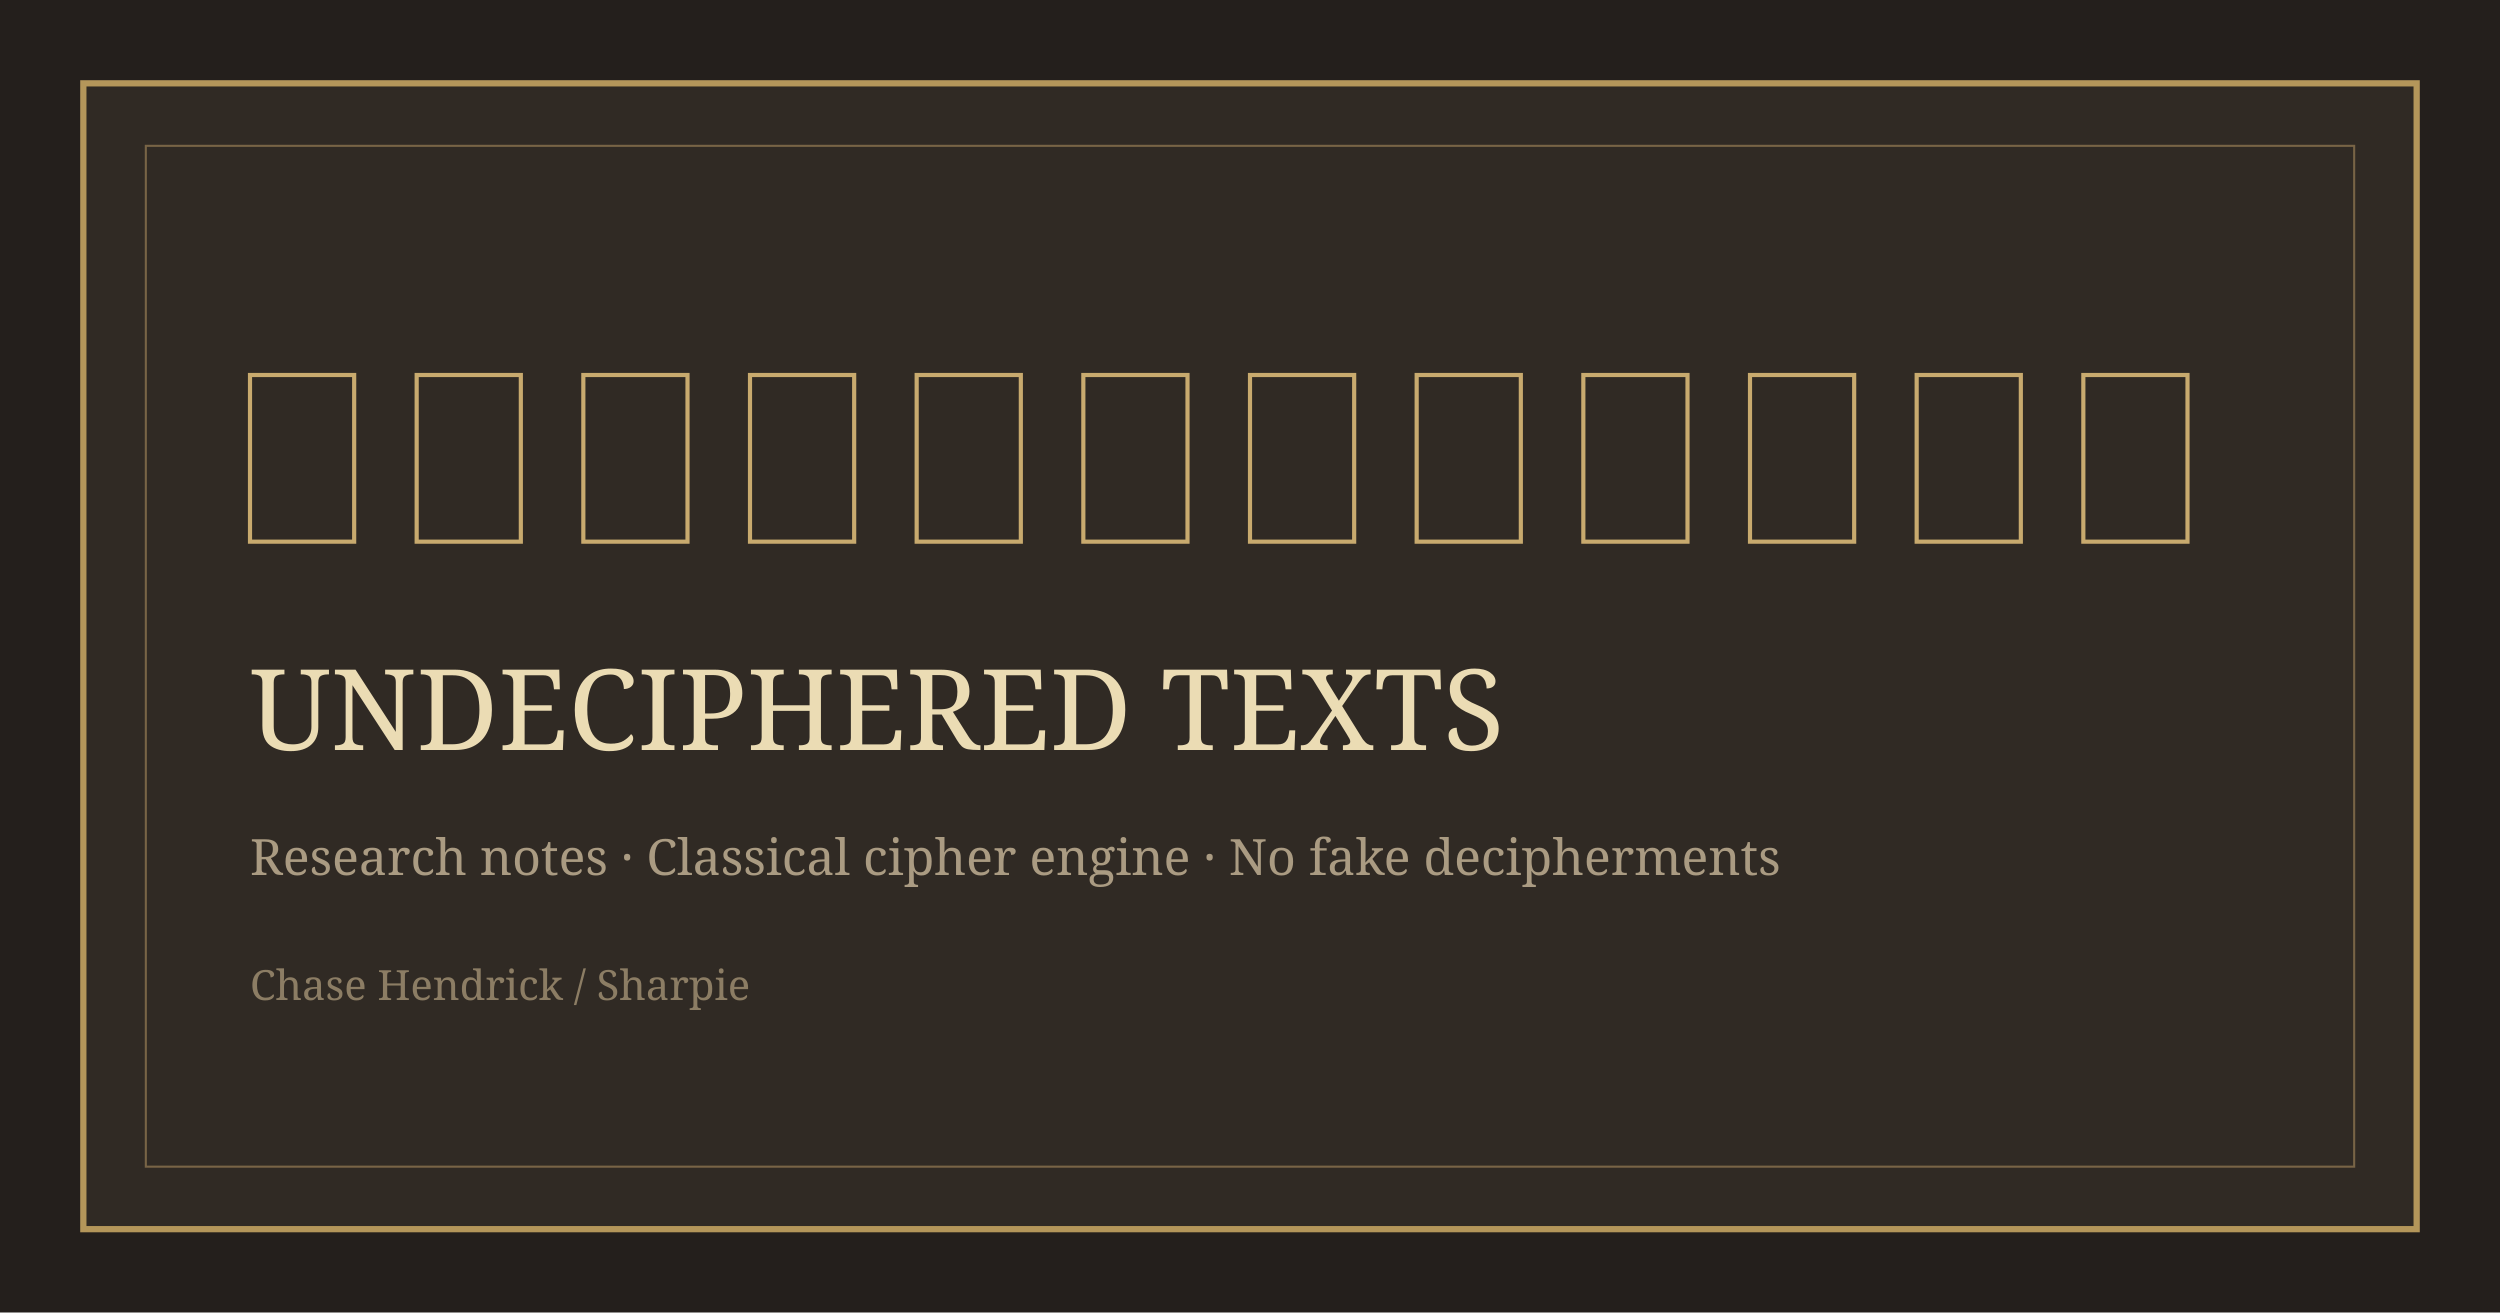
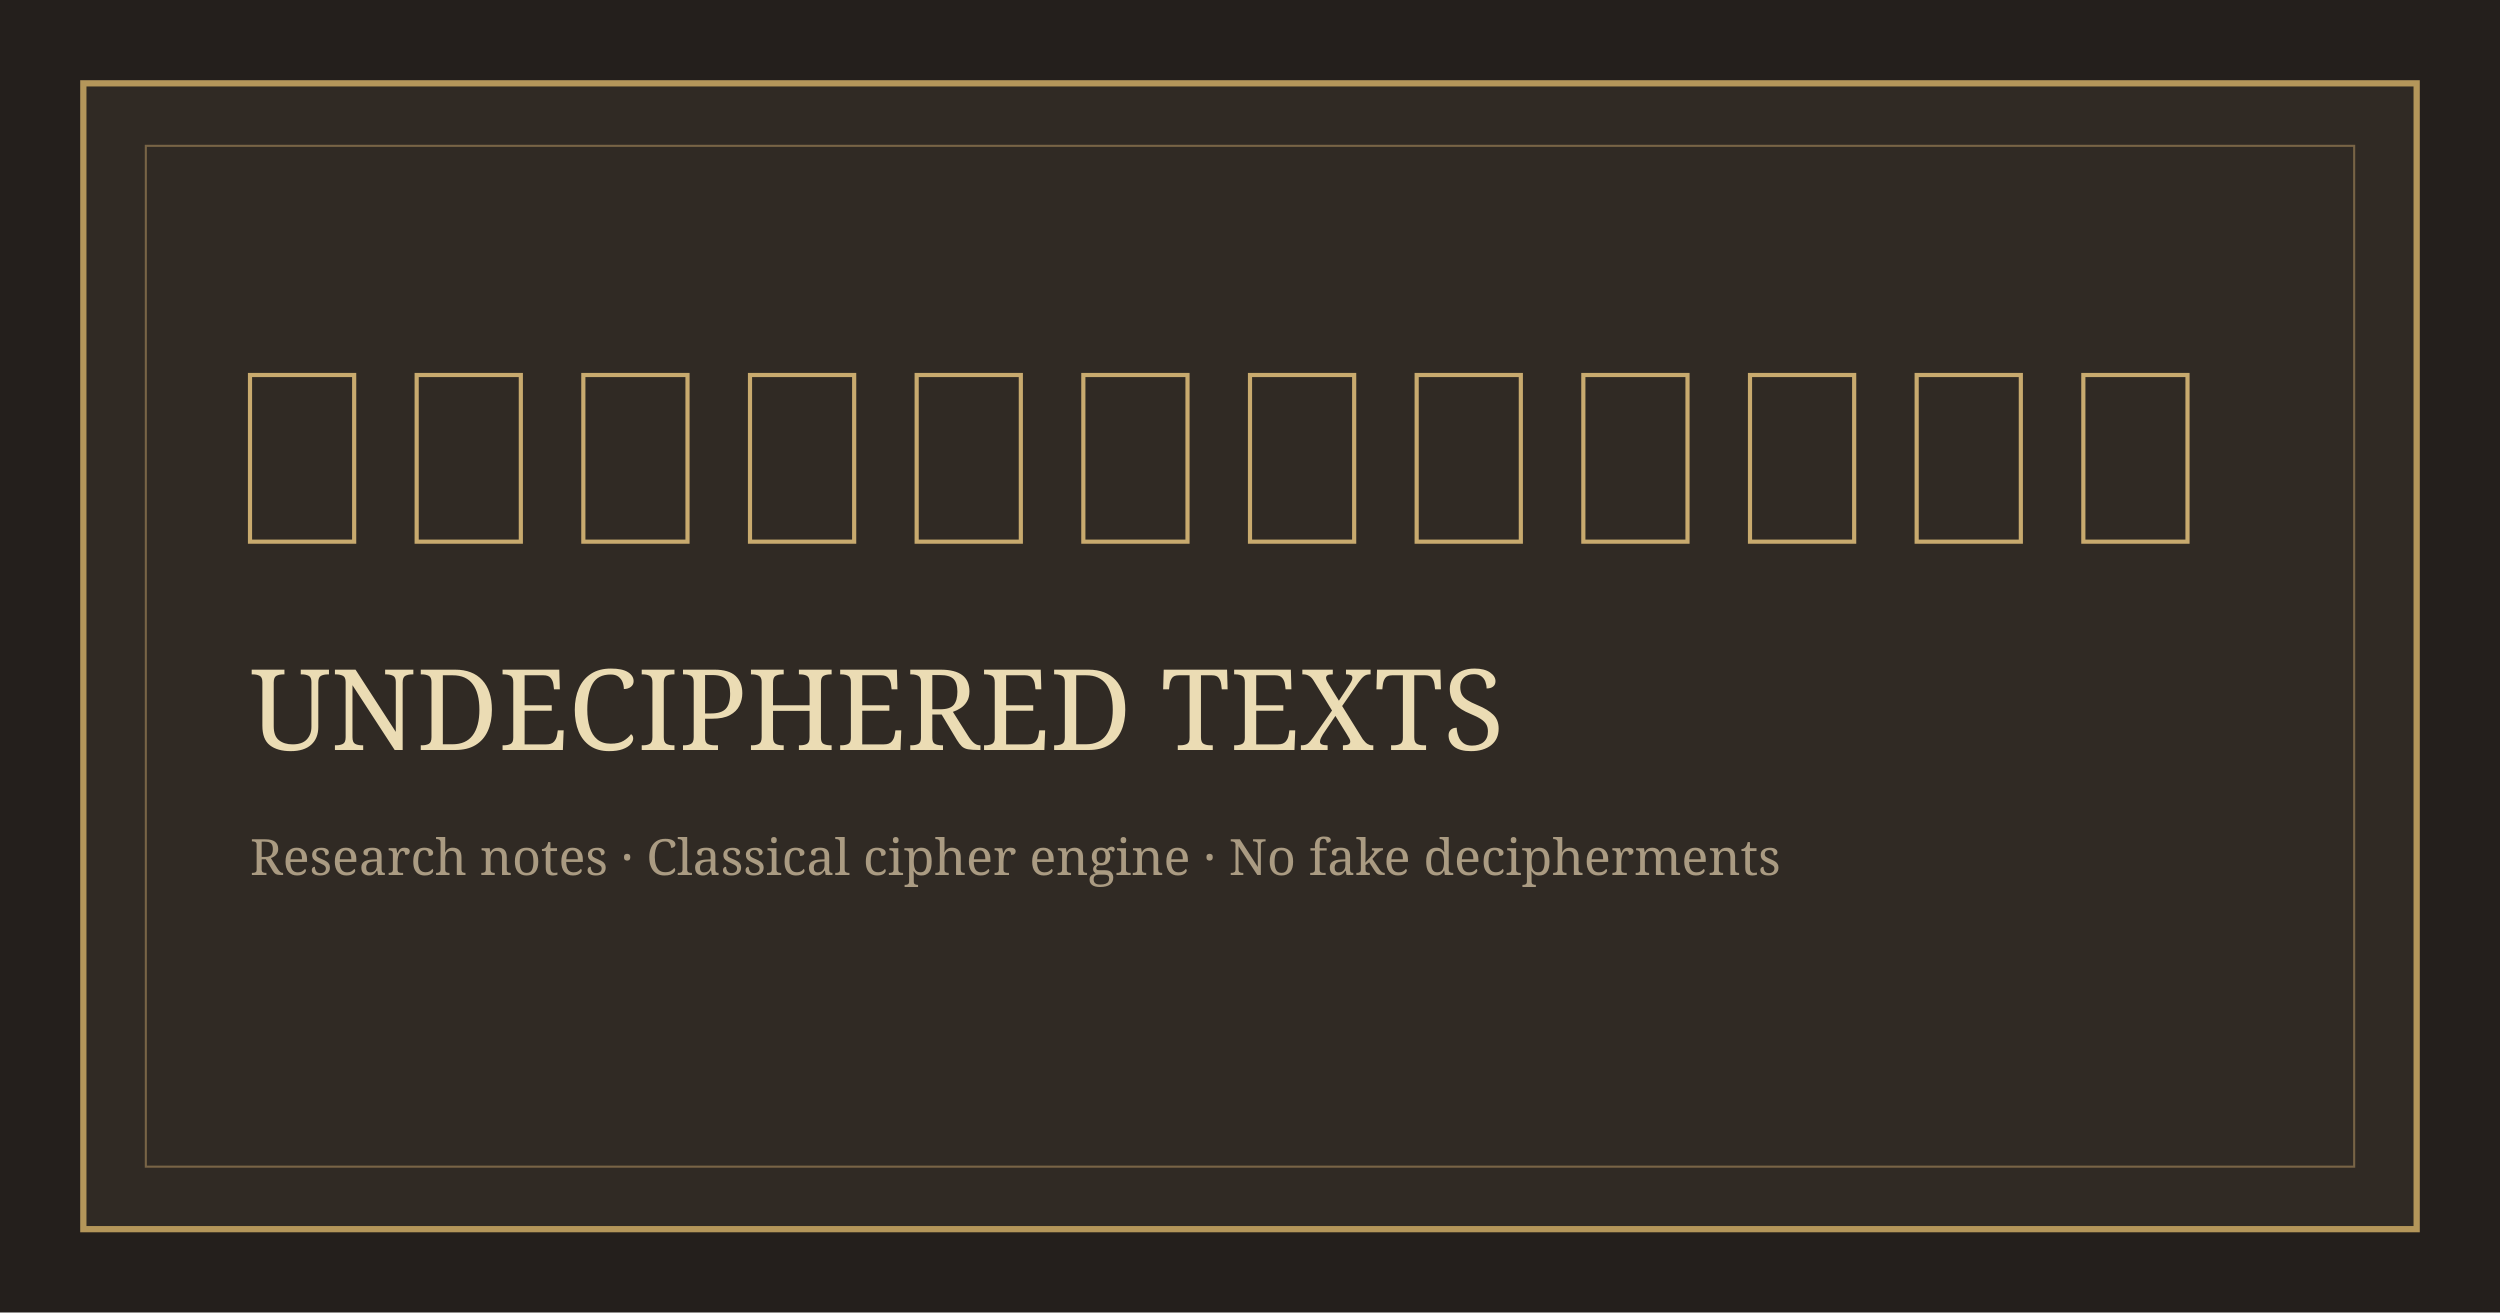
<svg xmlns="http://www.w3.org/2000/svg" width="1200" height="630" viewBox="0 0 1200 630">
  <rect width="1200" height="630" fill="#241f1c" />
  <rect x="40" y="40" width="1120" height="550" fill="#302a24" stroke="#b4965a" stroke-width="3" />
  <rect x="70" y="70" width="1060" height="490" fill="none" stroke="#786446" stroke-width="1" />
  <g fill="none" stroke="#c8aa6e" stroke-width="2">
    <rect x="120" y="180" width="50" height="80" />
    <rect x="200" y="180" width="50" height="80" />
    <rect x="280" y="180" width="50" height="80" />
    <rect x="360" y="180" width="50" height="80" />
    <rect x="440" y="180" width="50" height="80" />
    <rect x="520" y="180" width="50" height="80" />
    <rect x="600" y="180" width="50" height="80" />
    <rect x="680" y="180" width="50" height="80" />
    <rect x="760" y="180" width="50" height="80" />
    <rect x="840" y="180" width="50" height="80" />
    <rect x="920" y="180" width="50" height="80" />
    <rect x="1000" y="180" width="50" height="80" />
  </g>
  <text x="120" y="360" fill="#ebdcb4" font-family="Georgia, serif" font-size="54">UNDECIPHERED TEXTS</text>
  <text x="120" y="420" fill="#aa9b82" font-family="Georgia, serif" font-size="24">Research notes · Classical cipher engine · No fake decipherments</text>
-   <text x="120" y="480" fill="#8c7d64" font-family="Georgia, serif" font-size="20">Chase Hendrick / Sharpie</text>
</svg>
